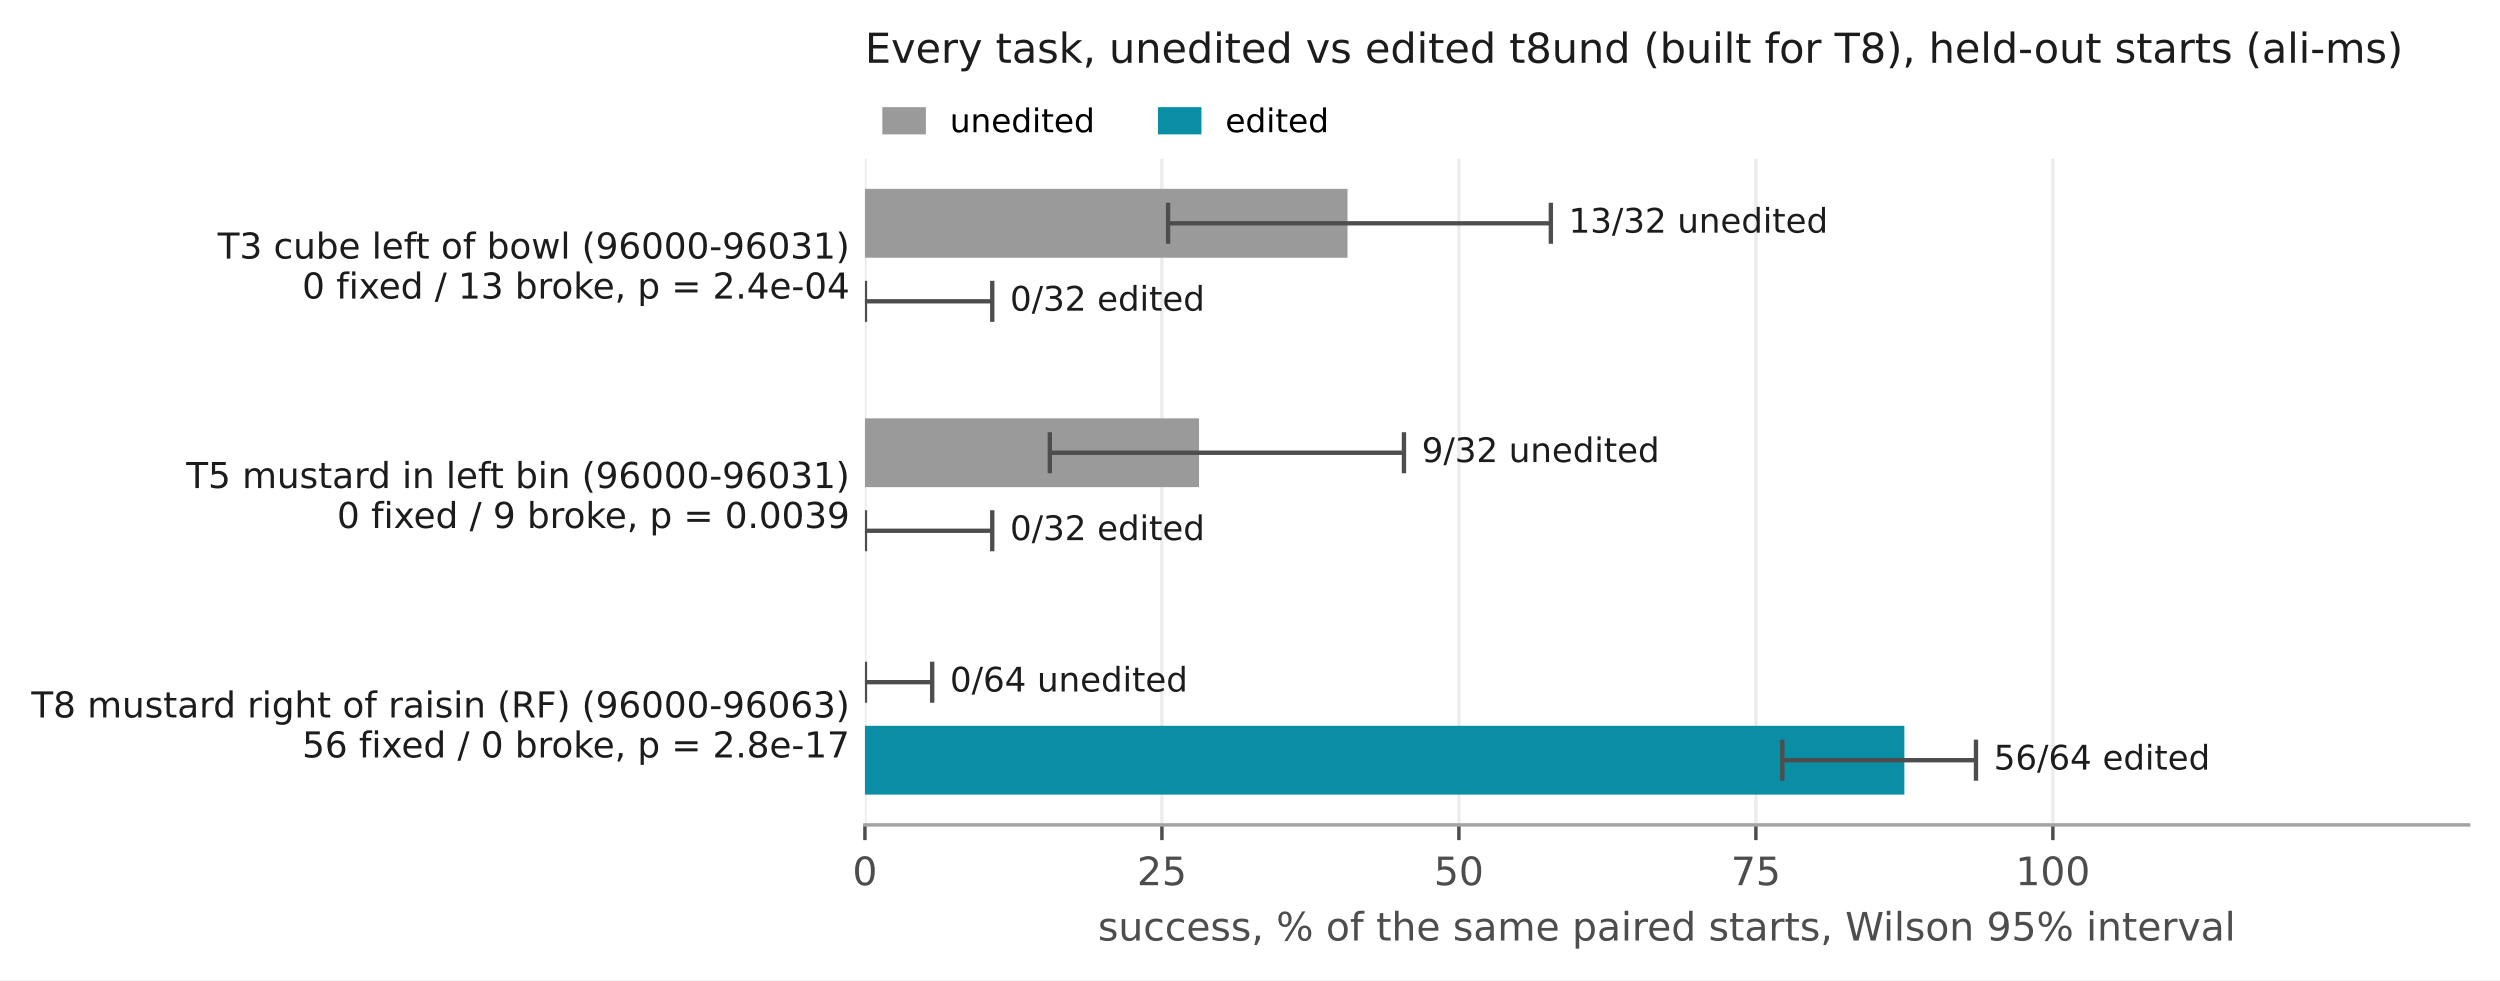
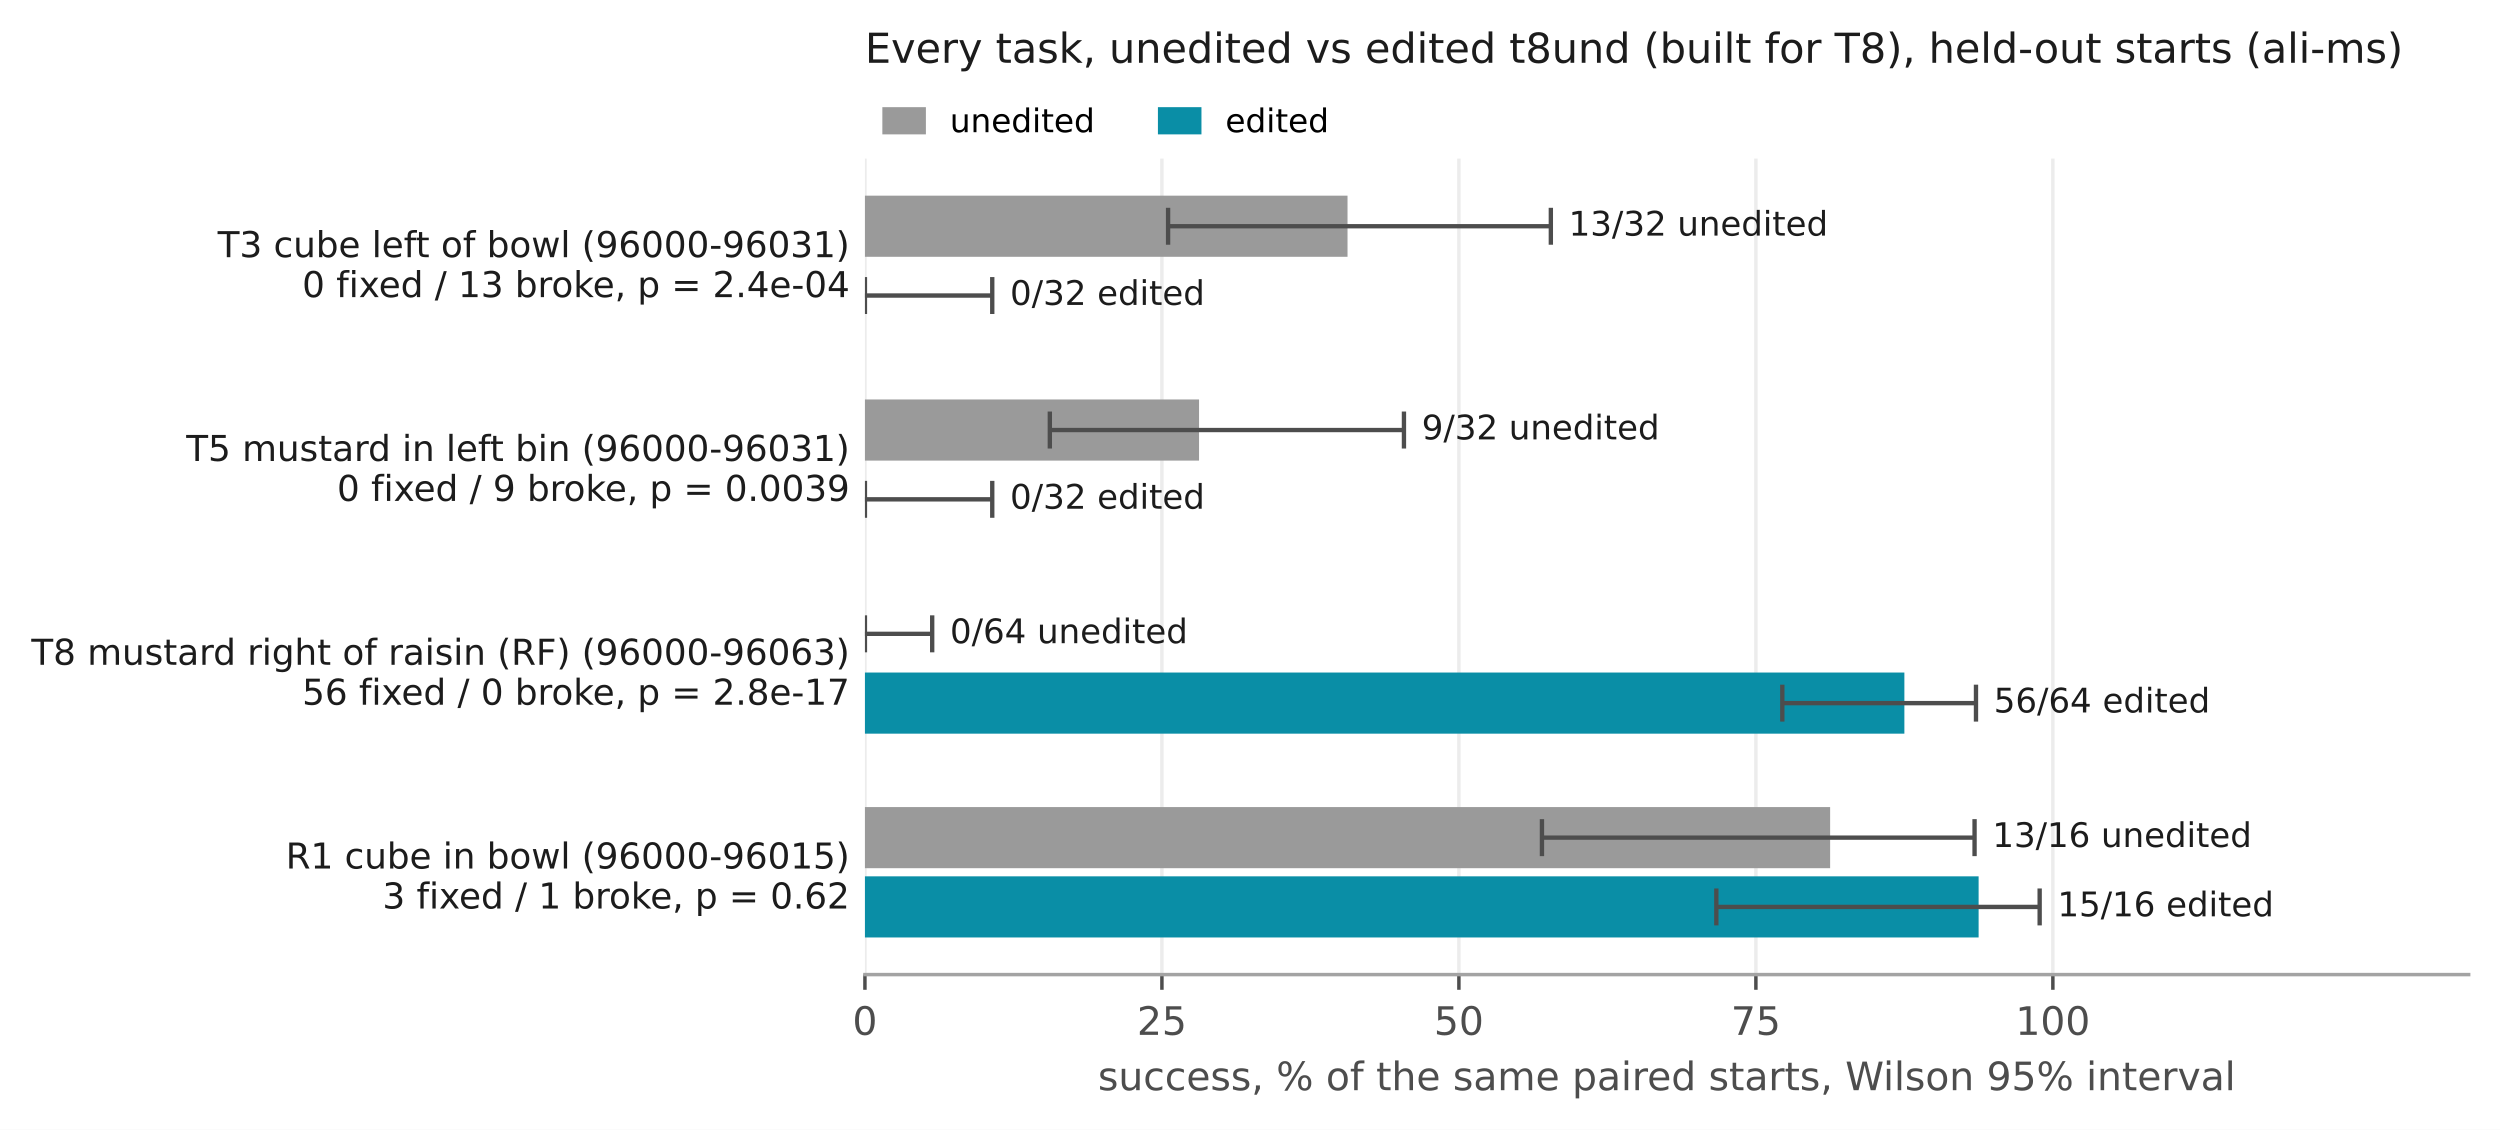
- <svg xmlns="http://www.w3.org/2000/svg" xmlns:xlink="http://www.w3.org/1999/xlink" width="574.104pt" height="225.054pt" viewBox="0 0 574.104 225.054" version="1.1">
+ <svg xmlns="http://www.w3.org/2000/svg" xmlns:xlink="http://www.w3.org/1999/xlink" width="574.104pt" height="259.426pt" viewBox="0 0 574.104 259.426" version="1.1">
  <defs>
    <style type="text/css">*{stroke-linejoin: round; stroke-linecap: butt}</style>
  </defs>
  <g id="figure_1">
    <g id="patch_1">
-       <path d="M 0 225.054  L 574.104 225.054  L 574.104 0  L 0 0  z " style="fill: #ffffff" />
+       <path d="M 0 259.426  L 574.104 259.426  L 574.104 0  L 0 0  z " style="fill: #ffffff" />
    </g>
    <g id="axes_1">
      <g id="patch_2">
-         <path d="M 198.624 189.433  L 566.904 189.433  L 566.904 36.419  L 198.624 36.419  z " style="fill: #ffffff" />
+         <path d="M 198.624 223.806  L 566.904 223.806  L 566.904 36.419  L 198.624 36.419  z " style="fill: #ffffff" />
      </g>
      <g id="matplotlib.axis_1">
        <g id="xtick_1">
          <g id="line2d_1">
-             <path d="M 198.624 189.433  L 198.624 36.419  " clip-path="url(#p2f635e3ac0)" style="fill: none; stroke: #ececec; stroke-width: 0.8; stroke-linecap: square" />
+             <path d="M 198.624 223.806  L 198.624 36.419  " clip-path="url(#p43786cc123)" style="fill: none; stroke: #ececec; stroke-width: 0.8; stroke-linecap: square" />
          </g>
          <g id="line2d_2">
            <defs>
-               <path id="m8d3340d44d" d="M 0 0  L 0 3.5  " style="stroke: #4d4d4d; stroke-width: 0.8" />
+               <path id="md6e72f83e6" d="M 0 0  L 0 3.5  " style="stroke: #4d4d4d; stroke-width: 0.8" />
            </defs>
            <g>
-               <use xlink:href="#m8d3340d44d" x="198.624" y="189.433" style="fill: #4d4d4d; stroke: #4d4d4d; stroke-width: 0.8" />
+               <use xlink:href="#md6e72f83e6" x="198.624" y="223.806" style="fill: #4d4d4d; stroke: #4d4d4d; stroke-width: 0.8" />
            </g>
          </g>
          <g id="text_1">
-             <text style="font-size: 9px; font-family: 'DejaVu Sans'; text-anchor: middle; fill: #4d4d4d" x="198.624" y="203.272" transform="rotate(-0 198.6235 203.2715)">0</text>
+             <text style="font-size: 9px; font-family: 'DejaVu Sans'; text-anchor: middle; fill: #4d4d4d" x="198.624" y="237.644" transform="rotate(-0 198.6235 237.6443)">0</text>
          </g>
        </g>
        <g id="xtick_2">
          <g id="line2d_3">
-             <path d="M 266.824 189.433  L 266.824 36.419  " clip-path="url(#p2f635e3ac0)" style="fill: none; stroke: #ececec; stroke-width: 0.8; stroke-linecap: square" />
+             <path d="M 266.824 223.806  L 266.824 36.419  " clip-path="url(#p43786cc123)" style="fill: none; stroke: #ececec; stroke-width: 0.8; stroke-linecap: square" />
          </g>
          <g id="line2d_4">
            <g>
-               <use xlink:href="#m8d3340d44d" x="266.824" y="189.433" style="fill: #4d4d4d; stroke: #4d4d4d; stroke-width: 0.8" />
+               <use xlink:href="#md6e72f83e6" x="266.824" y="223.806" style="fill: #4d4d4d; stroke: #4d4d4d; stroke-width: 0.8" />
            </g>
          </g>
          <g id="text_2">
-             <text style="font-size: 9px; font-family: 'DejaVu Sans'; text-anchor: middle; fill: #4d4d4d" x="266.824" y="203.272" transform="rotate(-0 266.8235 203.2715)">25</text>
+             <text style="font-size: 9px; font-family: 'DejaVu Sans'; text-anchor: middle; fill: #4d4d4d" x="266.824" y="237.644" transform="rotate(-0 266.8235 237.6443)">25</text>
          </g>
        </g>
        <g id="xtick_3">
          <g id="line2d_5">
-             <path d="M 335.024 189.433  L 335.024 36.419  " clip-path="url(#p2f635e3ac0)" style="fill: none; stroke: #ececec; stroke-width: 0.8; stroke-linecap: square" />
+             <path d="M 335.024 223.806  L 335.024 36.419  " clip-path="url(#p43786cc123)" style="fill: none; stroke: #ececec; stroke-width: 0.8; stroke-linecap: square" />
          </g>
          <g id="line2d_6">
            <g>
-               <use xlink:href="#m8d3340d44d" x="335.024" y="189.433" style="fill: #4d4d4d; stroke: #4d4d4d; stroke-width: 0.8" />
+               <use xlink:href="#md6e72f83e6" x="335.024" y="223.806" style="fill: #4d4d4d; stroke: #4d4d4d; stroke-width: 0.8" />
            </g>
          </g>
          <g id="text_3">
-             <text style="font-size: 9px; font-family: 'DejaVu Sans'; text-anchor: middle; fill: #4d4d4d" x="335.024" y="203.272" transform="rotate(-0 335.0235 203.2715)">50</text>
+             <text style="font-size: 9px; font-family: 'DejaVu Sans'; text-anchor: middle; fill: #4d4d4d" x="335.024" y="237.644" transform="rotate(-0 335.0235 237.6443)">50</text>
          </g>
        </g>
        <g id="xtick_4">
          <g id="line2d_7">
-             <path d="M 403.224 189.433  L 403.224 36.419  " clip-path="url(#p2f635e3ac0)" style="fill: none; stroke: #ececec; stroke-width: 0.8; stroke-linecap: square" />
+             <path d="M 403.224 223.806  L 403.224 36.419  " clip-path="url(#p43786cc123)" style="fill: none; stroke: #ececec; stroke-width: 0.8; stroke-linecap: square" />
          </g>
          <g id="line2d_8">
            <g>
-               <use xlink:href="#m8d3340d44d" x="403.224" y="189.433" style="fill: #4d4d4d; stroke: #4d4d4d; stroke-width: 0.8" />
+               <use xlink:href="#md6e72f83e6" x="403.224" y="223.806" style="fill: #4d4d4d; stroke: #4d4d4d; stroke-width: 0.8" />
            </g>
          </g>
          <g id="text_4">
-             <text style="font-size: 9px; font-family: 'DejaVu Sans'; text-anchor: middle; fill: #4d4d4d" x="403.224" y="203.272" transform="rotate(-0 403.2235 203.2715)">75</text>
+             <text style="font-size: 9px; font-family: 'DejaVu Sans'; text-anchor: middle; fill: #4d4d4d" x="403.224" y="237.644" transform="rotate(-0 403.2235 237.6443)">75</text>
          </g>
        </g>
        <g id="xtick_5">
          <g id="line2d_9">
-             <path d="M 471.423 189.433  L 471.423 36.419  " clip-path="url(#p2f635e3ac0)" style="fill: none; stroke: #ececec; stroke-width: 0.8; stroke-linecap: square" />
+             <path d="M 471.423 223.806  L 471.423 36.419  " clip-path="url(#p43786cc123)" style="fill: none; stroke: #ececec; stroke-width: 0.8; stroke-linecap: square" />
          </g>
          <g id="line2d_10">
            <g>
-               <use xlink:href="#m8d3340d44d" x="471.423" y="189.433" style="fill: #4d4d4d; stroke: #4d4d4d; stroke-width: 0.8" />
+               <use xlink:href="#md6e72f83e6" x="471.423" y="223.806" style="fill: #4d4d4d; stroke: #4d4d4d; stroke-width: 0.8" />
            </g>
          </g>
          <g id="text_5">
-             <text style="font-size: 9px; font-family: 'DejaVu Sans'; text-anchor: middle; fill: #4d4d4d" x="471.423" y="203.272" transform="rotate(-0 471.4235 203.2715)">100</text>
+             <text style="font-size: 9px; font-family: 'DejaVu Sans'; text-anchor: middle; fill: #4d4d4d" x="471.423" y="237.644" transform="rotate(-0 471.4235 237.6443)">100</text>
          </g>
        </g>
        <g id="text_6">
-           <text style="font-size: 9px; font-family: 'DejaVu Sans'; text-anchor: middle; fill: #4d4d4d" x="382.764" y="215.982" transform="rotate(-0 382.7635 215.9818)">success, % of the same paired starts, Wilson 95% interval</text>
+           <text style="font-size: 9px; font-family: 'DejaVu Sans'; text-anchor: middle; fill: #4d4d4d" x="382.764" y="250.355" transform="rotate(-0 382.7635 250.3546)">success, % of the same paired starts, Wilson 95% interval</text>
        </g>
      </g>
      <g id="matplotlib.axis_2">
        <g id="ytick_1">
          <g id="line2d_11" />
          <g id="text_7">
-             <text style="font-size: 8.2px; font-family: 'DejaVu Sans'; fill: #1c1c1c" transform="translate(7.2 164.764)">T8 mustard right of raisin (RF) (96000-96063)</text>
-             <text style="font-size: 8.2px; font-family: 'DejaVu Sans'; fill: #1c1c1c" transform="translate(69.38547 173.9462)">56 fixed / 0 broke, p = 2.8e-17</text>
+             <text style="font-size: 8.2px; font-family: 'DejaVu Sans'; fill: #1c1c1c" transform="translate(65.61603 199.4594)">R1 cube in bowl (96000-96015)</text>
+             <text style="font-size: 8.2px; font-family: 'DejaVu Sans'; fill: #1c1c1c" transform="translate(87.82394 208.6416)">3 fixed / 1 broke, p = 0.62</text>
          </g>
        </g>
        <g id="ytick_2">
          <g id="line2d_12" />
          <g id="text_8">
-             <text style="font-size: 8.2px; font-family: 'DejaVu Sans'; fill: #1c1c1c" transform="translate(42.77262 112.073)">T5 mustard in left bin (96000-96031)</text>
-             <text style="font-size: 8.2px; font-family: 'DejaVu Sans'; fill: #1c1c1c" transform="translate(77.38944 121.2553)">0 fixed / 9 broke, p = 0.0039</text>
+             <text style="font-size: 8.2px; font-family: 'DejaVu Sans'; fill: #1c1c1c" transform="translate(7.2 152.6594)">T8 mustard right of raisin (RF) (96000-96063)</text>
+             <text style="font-size: 8.2px; font-family: 'DejaVu Sans'; fill: #1c1c1c" transform="translate(69.38547 161.8416)">56 fixed / 0 broke, p = 2.8e-17</text>
          </g>
        </g>
        <g id="ytick_3">
          <g id="line2d_13" />
          <g id="text_9">
-             <text style="font-size: 8.2px; font-family: 'DejaVu Sans'; fill: #1c1c1c" transform="translate(49.98862 59.38213)">T3 cube left of bowl (96000-96031)</text>
-             <text style="font-size: 8.2px; font-family: 'DejaVu Sans'; fill: #1c1c1c" transform="translate(69.38547 68.56434)">0 fixed / 13 broke, p = 2.4e-04</text>
+             <text style="font-size: 8.2px; font-family: 'DejaVu Sans'; fill: #1c1c1c" transform="translate(42.77262 105.8594)">T5 mustard in left bin (96000-96031)</text>
+             <text style="font-size: 8.2px; font-family: 'DejaVu Sans'; fill: #1c1c1c" transform="translate(77.38944 115.0417)">0 fixed / 9 broke, p = 0.0039</text>
+           </g>
+         </g>
+         <g id="ytick_4">
+           <g id="line2d_14" />
+           <g id="text_10">
+             <text style="font-size: 8.2px; font-family: 'DejaVu Sans'; fill: #1c1c1c" transform="translate(49.98862 59.05944)">T3 cube left of bowl (96000-96031)</text>
+             <text style="font-size: 8.2px; font-family: 'DejaVu Sans'; fill: #1c1c1c" transform="translate(69.38547 68.24165)">0 fixed / 13 broke, p = 2.4e-04</text>
          </g>
        </g>
      </g>
      <g id="patch_3">
-         <path d="M 198.624 59.181  L 309.449 59.181  L 309.449 43.374  L 198.624 43.374  z " clip-path="url(#p2f635e3ac0)" style="fill: #9a9a9a" />
+         <path d="M 198.624 58.976  L 309.449 58.976  L 309.449 44.936  L 198.624 44.936  z " clip-path="url(#p43786cc123)" style="fill: #9a9a9a" />
      </g>
      <g id="patch_4">
-         <path d="M 198.624 77.096  L 198.624 77.096  L 198.624 61.289  L 198.624 61.289  z " clip-path="url(#p2f635e3ac0)" style="fill: #0a8ea6" />
+         <path d="M 198.624 74.888  L 198.624 74.888  L 198.624 60.848  L 198.624 60.848  z " clip-path="url(#p43786cc123)" style="fill: #0a8ea6" />
      </g>
      <g id="patch_5">
-         <path d="M 198.624 111.872  L 275.349 111.872  L 275.349 96.065  L 198.624 96.065  z " clip-path="url(#p2f635e3ac0)" style="fill: #9a9a9a" />
+         <path d="M 198.624 105.776  L 275.349 105.776  L 275.349 91.736  L 198.624 91.736  z " clip-path="url(#p43786cc123)" style="fill: #9a9a9a" />
      </g>
      <g id="patch_6">
-         <path d="M 198.624 129.787  L 198.624 129.787  L 198.624 113.98  L 198.624 113.98  z " clip-path="url(#p2f635e3ac0)" style="fill: #0a8ea6" />
+         <path d="M 198.624 121.688  L 198.624 121.688  L 198.624 107.648  L 198.624 107.648  z " clip-path="url(#p43786cc123)" style="fill: #0a8ea6" />
      </g>
      <g id="patch_7">
-         <path d="M 198.624 164.563  L 198.624 164.563  L 198.624 148.756  L 198.624 148.756  z " clip-path="url(#p2f635e3ac0)" style="fill: #9a9a9a" />
+         <path d="M 198.624 152.576  L 198.624 152.576  L 198.624 138.536  L 198.624 138.536  z " clip-path="url(#p43786cc123)" style="fill: #9a9a9a" />
      </g>
      <g id="patch_8">
-         <path d="M 198.624 182.478  L 437.324 182.478  L 437.324 166.67  L 198.624 166.67  z " clip-path="url(#p2f635e3ac0)" style="fill: #0a8ea6" />
+         <path d="M 198.624 168.488  L 437.324 168.488  L 437.324 154.448  L 198.624 154.448  z " clip-path="url(#p43786cc123)" style="fill: #0a8ea6" />
      </g>
      <g id="patch_9">
-         <path d="M 198.624 189.433  L 566.904 189.433  " style="fill: none; stroke: #a3a3a3; stroke-width: 0.8; stroke-linejoin: miter; stroke-linecap: square" />
-       </g>
-       <g id="line2d_14">
-         <path d="M 268.241 51.277  L 356.138 51.277  " clip-path="url(#p2f635e3ac0)" style="fill: none; stroke: #4d4d4d" />
+         <path d="M 198.624 199.376  L 420.274 199.376  L 420.274 185.336  L 198.624 185.336  z " clip-path="url(#p43786cc123)" style="fill: #9a9a9a" />
+       </g>
+       <g id="patch_10">
+         <path d="M 198.624 215.288  L 454.373 215.288  L 454.373 201.248  L 198.624 201.248  z " clip-path="url(#p43786cc123)" style="fill: #0a8ea6" />
+       </g>
+       <g id="patch_11">
+         <path d="M 198.624 223.806  L 566.904 223.806  " style="fill: none; stroke: #a3a3a3; stroke-width: 0.8; stroke-linejoin: miter; stroke-linecap: square" />
      </g>
      <g id="line2d_15">
-         <path d="M 268.241 55.493  L 268.241 47.062  " clip-path="url(#p2f635e3ac0)" style="fill: none; stroke: #4d4d4d; stroke-linecap: square" />
+         <path d="M 268.241 51.956  L 356.138 51.956  " clip-path="url(#p43786cc123)" style="fill: none; stroke: #4d4d4d" />
      </g>
      <g id="line2d_16">
-         <path d="M 356.138 55.493  L 356.138 47.062  " clip-path="url(#p2f635e3ac0)" style="fill: none; stroke: #4d4d4d; stroke-linecap: square" />
-       </g>
-       <g id="text_10">
-         <text style="font-size: 7.8px; font-family: 'DejaVu Sans'; text-anchor: start; fill: #1c1c1c" x="360.23" y="53.43" transform="rotate(-0 360.2302 53.42966)">13/32 unedited</text>
+         <path d="M 268.241 55.7  L 268.241 48.212  " clip-path="url(#p43786cc123)" style="fill: none; stroke: #4d4d4d; stroke-linecap: square" />
      </g>
      <g id="line2d_17">
-         <path d="M 198.624 69.192  L 227.862 69.192  " clip-path="url(#p2f635e3ac0)" style="fill: none; stroke: #4d4d4d" />
+         <path d="M 356.138 55.7  L 356.138 48.212  " clip-path="url(#p43786cc123)" style="fill: none; stroke: #4d4d4d; stroke-linecap: square" />
+       </g>
+       <g id="text_11">
+         <text style="font-size: 7.8px; font-family: 'DejaVu Sans'; text-anchor: start; fill: #1c1c1c" x="360.23" y="54.108" transform="rotate(-0 360.2302 54.10843)">13/32 unedited</text>
      </g>
      <g id="line2d_18">
-         <path d="M 198.624 73.408  L 198.624 64.977  " clip-path="url(#p2f635e3ac0)" style="fill: none; stroke: #4d4d4d; stroke-linecap: square" />
+         <path d="M 198.624 67.868  L 227.862 67.868  " clip-path="url(#p43786cc123)" style="fill: none; stroke: #4d4d4d" />
      </g>
      <g id="line2d_19">
-         <path d="M 227.862 73.408  L 227.862 64.977  " clip-path="url(#p2f635e3ac0)" style="fill: none; stroke: #4d4d4d; stroke-linecap: square" />
-       </g>
-       <g id="text_11">
-         <text style="font-size: 7.8px; font-family: 'DejaVu Sans'; text-anchor: start; fill: #1c1c1c" x="231.954" y="71.345" transform="rotate(-0 231.954 71.34457)">0/32 edited</text>
+         <path d="M 198.624 71.612  L 198.624 64.124  " clip-path="url(#p43786cc123)" style="fill: none; stroke: #4d4d4d; stroke-linecap: square" />
      </g>
      <g id="line2d_20">
-         <path d="M 241.084 103.968  L 322.405 103.968  " clip-path="url(#p2f635e3ac0)" style="fill: none; stroke: #4d4d4d" />
+         <path d="M 227.862 71.612  L 227.862 64.124  " clip-path="url(#p43786cc123)" style="fill: none; stroke: #4d4d4d; stroke-linecap: square" />
+       </g>
+       <g id="text_12">
+         <text style="font-size: 7.8px; font-family: 'DejaVu Sans'; text-anchor: start; fill: #1c1c1c" x="231.954" y="70.02" transform="rotate(-0 231.954 70.02043)">0/32 edited</text>
      </g>
      <g id="line2d_21">
-         <path d="M 241.084 108.184  L 241.084 99.753  " clip-path="url(#p2f635e3ac0)" style="fill: none; stroke: #4d4d4d; stroke-linecap: square" />
+         <path d="M 241.084 98.756  L 322.405 98.756  " clip-path="url(#p43786cc123)" style="fill: none; stroke: #4d4d4d" />
      </g>
      <g id="line2d_22">
-         <path d="M 322.405 108.184  L 322.405 99.753  " clip-path="url(#p2f635e3ac0)" style="fill: none; stroke: #4d4d4d; stroke-linecap: square" />
-       </g>
-       <g id="text_12">
-         <text style="font-size: 7.8px; font-family: 'DejaVu Sans'; text-anchor: start; fill: #1c1c1c" x="326.497" y="106.121" transform="rotate(-0 326.4972 106.1206)">9/32 unedited</text>
+         <path d="M 241.084 102.5  L 241.084 95.012  " clip-path="url(#p43786cc123)" style="fill: none; stroke: #4d4d4d; stroke-linecap: square" />
      </g>
      <g id="line2d_23">
-         <path d="M 198.624 121.883  L 227.862 121.883  " clip-path="url(#p2f635e3ac0)" style="fill: none; stroke: #4d4d4d" />
+         <path d="M 322.405 102.5  L 322.405 95.012  " clip-path="url(#p43786cc123)" style="fill: none; stroke: #4d4d4d; stroke-linecap: square" />
+       </g>
+       <g id="text_13">
+         <text style="font-size: 7.8px; font-family: 'DejaVu Sans'; text-anchor: start; fill: #1c1c1c" x="326.497" y="100.908" transform="rotate(-0 326.4972 100.9084)">9/32 unedited</text>
      </g>
      <g id="line2d_24">
-         <path d="M 198.624 126.098  L 198.624 117.668  " clip-path="url(#p2f635e3ac0)" style="fill: none; stroke: #4d4d4d; stroke-linecap: square" />
+         <path d="M 198.624 114.668  L 227.862 114.668  " clip-path="url(#p43786cc123)" style="fill: none; stroke: #4d4d4d" />
      </g>
      <g id="line2d_25">
-         <path d="M 227.862 126.098  L 227.862 117.668  " clip-path="url(#p2f635e3ac0)" style="fill: none; stroke: #4d4d4d; stroke-linecap: square" />
-       </g>
-       <g id="text_13">
-         <text style="font-size: 7.8px; font-family: 'DejaVu Sans'; text-anchor: start; fill: #1c1c1c" x="231.954" y="124.035" transform="rotate(-0 231.954 124.0355)">0/32 edited</text>
+         <path d="M 198.624 118.412  L 198.624 110.924  " clip-path="url(#p43786cc123)" style="fill: none; stroke: #4d4d4d; stroke-linecap: square" />
      </g>
      <g id="line2d_26">
-         <path d="M 198.624 156.659  L 214.071 156.659  " clip-path="url(#p2f635e3ac0)" style="fill: none; stroke: #4d4d4d" />
+         <path d="M 227.862 118.412  L 227.862 110.924  " clip-path="url(#p43786cc123)" style="fill: none; stroke: #4d4d4d; stroke-linecap: square" />
+       </g>
+       <g id="text_14">
+         <text style="font-size: 7.8px; font-family: 'DejaVu Sans'; text-anchor: start; fill: #1c1c1c" x="231.954" y="116.82" transform="rotate(-0 231.954 116.8204)">0/32 edited</text>
      </g>
      <g id="line2d_27">
-         <path d="M 198.624 160.874  L 198.624 152.444  " clip-path="url(#p2f635e3ac0)" style="fill: none; stroke: #4d4d4d; stroke-linecap: square" />
+         <path d="M 198.624 145.556  L 214.071 145.556  " clip-path="url(#p43786cc123)" style="fill: none; stroke: #4d4d4d" />
      </g>
      <g id="line2d_28">
-         <path d="M 214.071 160.874  L 214.071 152.444  " clip-path="url(#p2f635e3ac0)" style="fill: none; stroke: #4d4d4d; stroke-linecap: square" />
-       </g>
-       <g id="text_14">
-         <text style="font-size: 7.8px; font-family: 'DejaVu Sans'; text-anchor: start; fill: #1c1c1c" x="218.163" y="158.811" transform="rotate(-0 218.1625 158.8115)">0/64 unedited</text>
+         <path d="M 198.624 149.3  L 198.624 141.812  " clip-path="url(#p43786cc123)" style="fill: none; stroke: #4d4d4d; stroke-linecap: square" />
      </g>
      <g id="line2d_29">
-         <path d="M 409.294 174.574  L 453.767 174.574  " clip-path="url(#p2f635e3ac0)" style="fill: none; stroke: #4d4d4d" />
+         <path d="M 214.071 149.3  L 214.071 141.812  " clip-path="url(#p43786cc123)" style="fill: none; stroke: #4d4d4d; stroke-linecap: square" />
+       </g>
+       <g id="text_15">
+         <text style="font-size: 7.8px; font-family: 'DejaVu Sans'; text-anchor: start; fill: #1c1c1c" x="218.163" y="147.708" transform="rotate(-0 218.1625 147.7084)">0/64 unedited</text>
      </g>
      <g id="line2d_30">
-         <path d="M 409.294 178.789  L 409.294 170.359  " clip-path="url(#p2f635e3ac0)" style="fill: none; stroke: #4d4d4d; stroke-linecap: square" />
+         <path d="M 409.294 161.468  L 453.767 161.468  " clip-path="url(#p43786cc123)" style="fill: none; stroke: #4d4d4d" />
      </g>
      <g id="line2d_31">
-         <path d="M 453.767 178.789  L 453.767 170.359  " clip-path="url(#p2f635e3ac0)" style="fill: none; stroke: #4d4d4d; stroke-linecap: square" />
-       </g>
-       <g id="text_15">
-         <text style="font-size: 7.8px; font-family: 'DejaVu Sans'; text-anchor: start; fill: #1c1c1c" x="457.859" y="176.726" transform="rotate(-0 457.8592 176.7264)">56/64 edited</text>
+         <path d="M 409.294 165.212  L 409.294 157.724  " clip-path="url(#p43786cc123)" style="fill: none; stroke: #4d4d4d; stroke-linecap: square" />
+       </g>
+       <g id="line2d_32">
+         <path d="M 453.767 165.212  L 453.767 157.724  " clip-path="url(#p43786cc123)" style="fill: none; stroke: #4d4d4d; stroke-linecap: square" />
      </g>
      <g id="text_16">
+         <text style="font-size: 7.8px; font-family: 'DejaVu Sans'; text-anchor: start; fill: #1c1c1c" x="457.859" y="163.62" transform="rotate(-0 457.8592 163.6204)">56/64 edited</text>
+       </g>
+       <g id="line2d_33">
+         <path d="M 354.095 192.356  L 453.442 192.356  " clip-path="url(#p43786cc123)" style="fill: none; stroke: #4d4d4d" />
+       </g>
+       <g id="line2d_34">
+         <path d="M 354.095 196.1  L 354.095 188.612  " clip-path="url(#p43786cc123)" style="fill: none; stroke: #4d4d4d; stroke-linecap: square" />
+       </g>
+       <g id="line2d_35">
+         <path d="M 453.442 196.1  L 453.442 188.612  " clip-path="url(#p43786cc123)" style="fill: none; stroke: #4d4d4d; stroke-linecap: square" />
+       </g>
+       <g id="text_17">
+         <text style="font-size: 7.8px; font-family: 'DejaVu Sans'; text-anchor: start; fill: #1c1c1c" x="457.534" y="194.508" transform="rotate(-0 457.5336 194.5084)">13/16 unedited</text>
+       </g>
+       <g id="line2d_36">
+         <path d="M 394.143 208.268  L 468.39 208.268  " clip-path="url(#p43786cc123)" style="fill: none; stroke: #4d4d4d" />
+       </g>
+       <g id="line2d_37">
+         <path d="M 394.143 212.012  L 394.143 204.524  " clip-path="url(#p43786cc123)" style="fill: none; stroke: #4d4d4d; stroke-linecap: square" />
+       </g>
+       <g id="line2d_38">
+         <path d="M 468.39 212.012  L 468.39 204.524  " clip-path="url(#p43786cc123)" style="fill: none; stroke: #4d4d4d; stroke-linecap: square" />
+       </g>
+       <g id="text_18">
+         <text style="font-size: 7.8px; font-family: 'DejaVu Sans'; text-anchor: start; fill: #1c1c1c" x="472.482" y="210.42" transform="rotate(-0 472.4821 210.4204)">15/16 edited</text>
+       </g>
+       <g id="text_19">
        <text style="font-size: 9.5px; font-family: 'DejaVu Sans'; text-anchor: start; fill: #1c1c1c" x="198.624" y="14.419" transform="rotate(-0 198.6235 14.41852)">Every task, unedited vs edited t8und (built for T8), held-out starts (ali-ms)</text>
      </g>
      <g id="legend_1">
-         <g id="patch_10">
+         <g id="patch_12">
          <path d="M 203.124 30.359  L 212.124 30.359  L 212.124 25.109  L 203.124 25.109  z " style="fill: #9a9a9a; stroke: #9a9a9a; stroke-linejoin: miter" />
        </g>
-         <g id="text_17">
+         <g id="text_20">
          <text style="font-size: 7.5px; font-family: 'DejaVu Sans'; text-anchor: start" x="218.124" y="30.359" transform="rotate(-0 218.1235 30.35875)">unedited</text>
        </g>
-         <g id="patch_11">
+         <g id="patch_13">
          <path d="M 266.406 30.359  L 275.406 30.359  L 275.406 25.109  L 266.406 25.109  z " style="fill: #0a8ea6; stroke: #0a8ea6; stroke-linejoin: miter" />
        </g>
-         <g id="text_18">
+         <g id="text_21">
          <text style="font-size: 7.5px; font-family: 'DejaVu Sans'; text-anchor: start" x="281.406" y="30.359" transform="rotate(-0 281.4059 30.35875)">edited</text>
        </g>
      </g>
    </g>
  </g>
  <defs>
-     <clipPath id="p2f635e3ac0">
-       <rect x="198.624" y="36.419" width="368.28" height="153.014" />
+     <clipPath id="p43786cc123">
+       <rect x="198.624" y="36.419" width="368.28" height="187.387" />
    </clipPath>
  </defs>
</svg>
